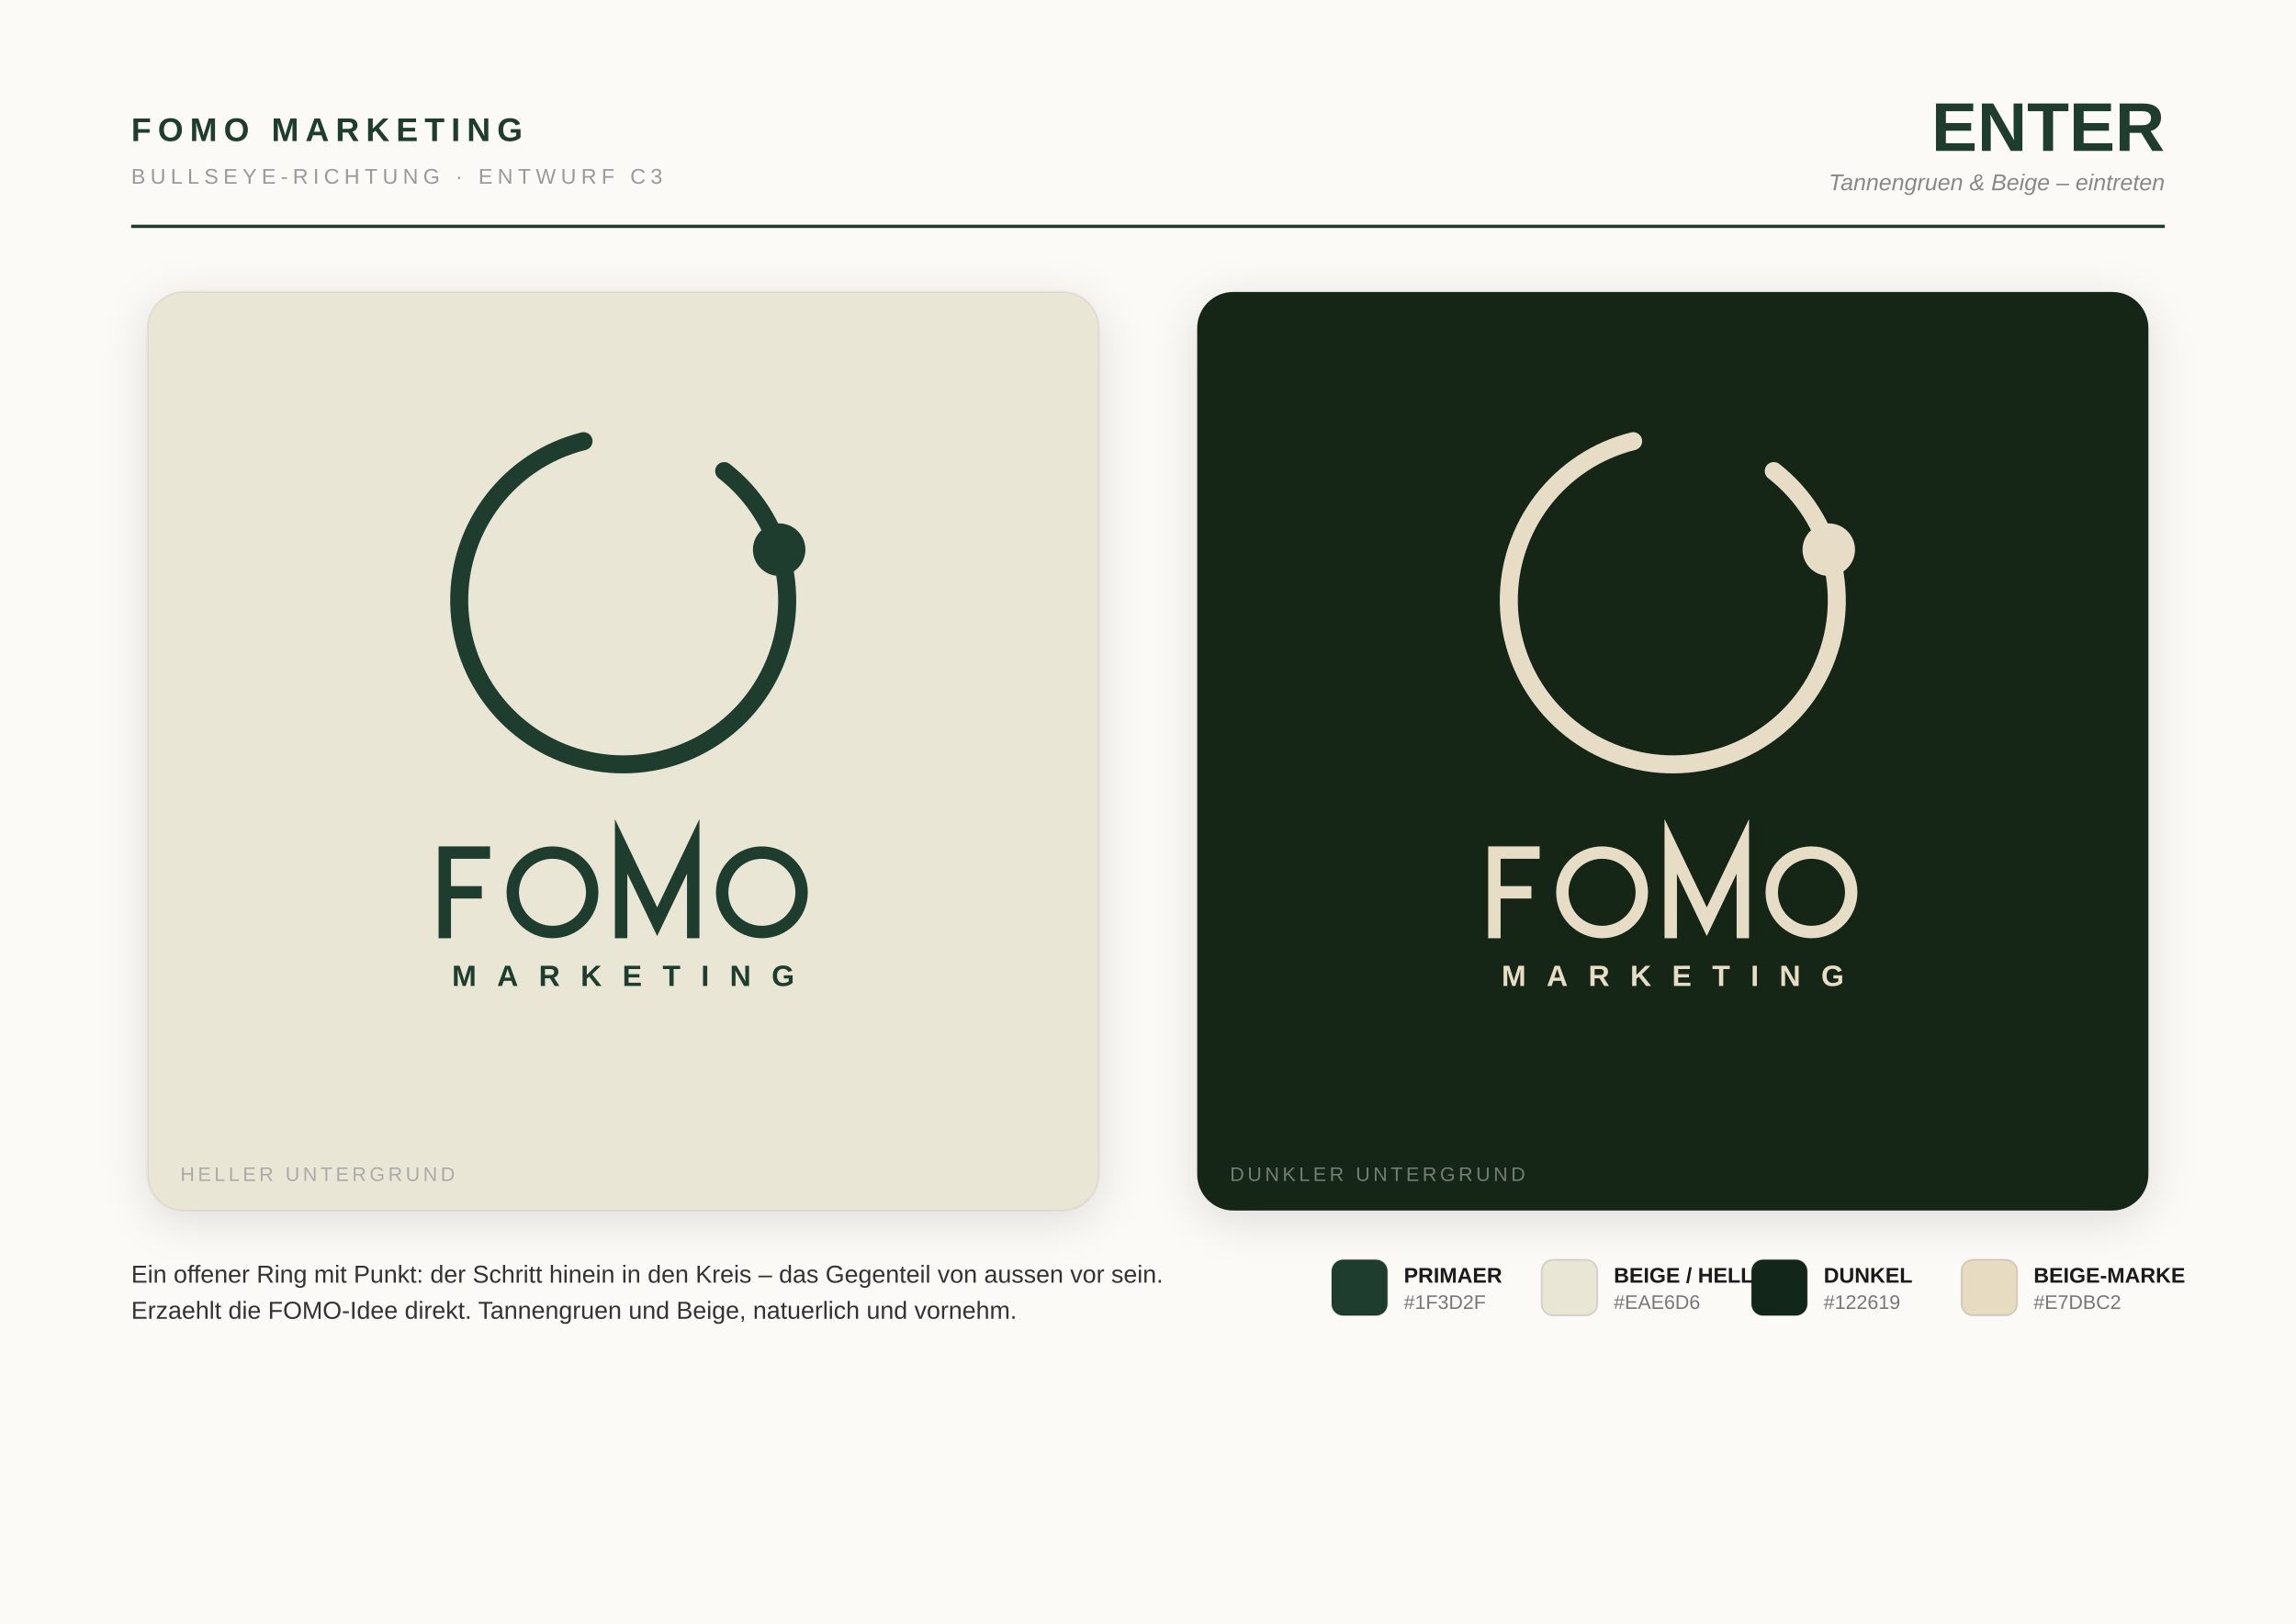
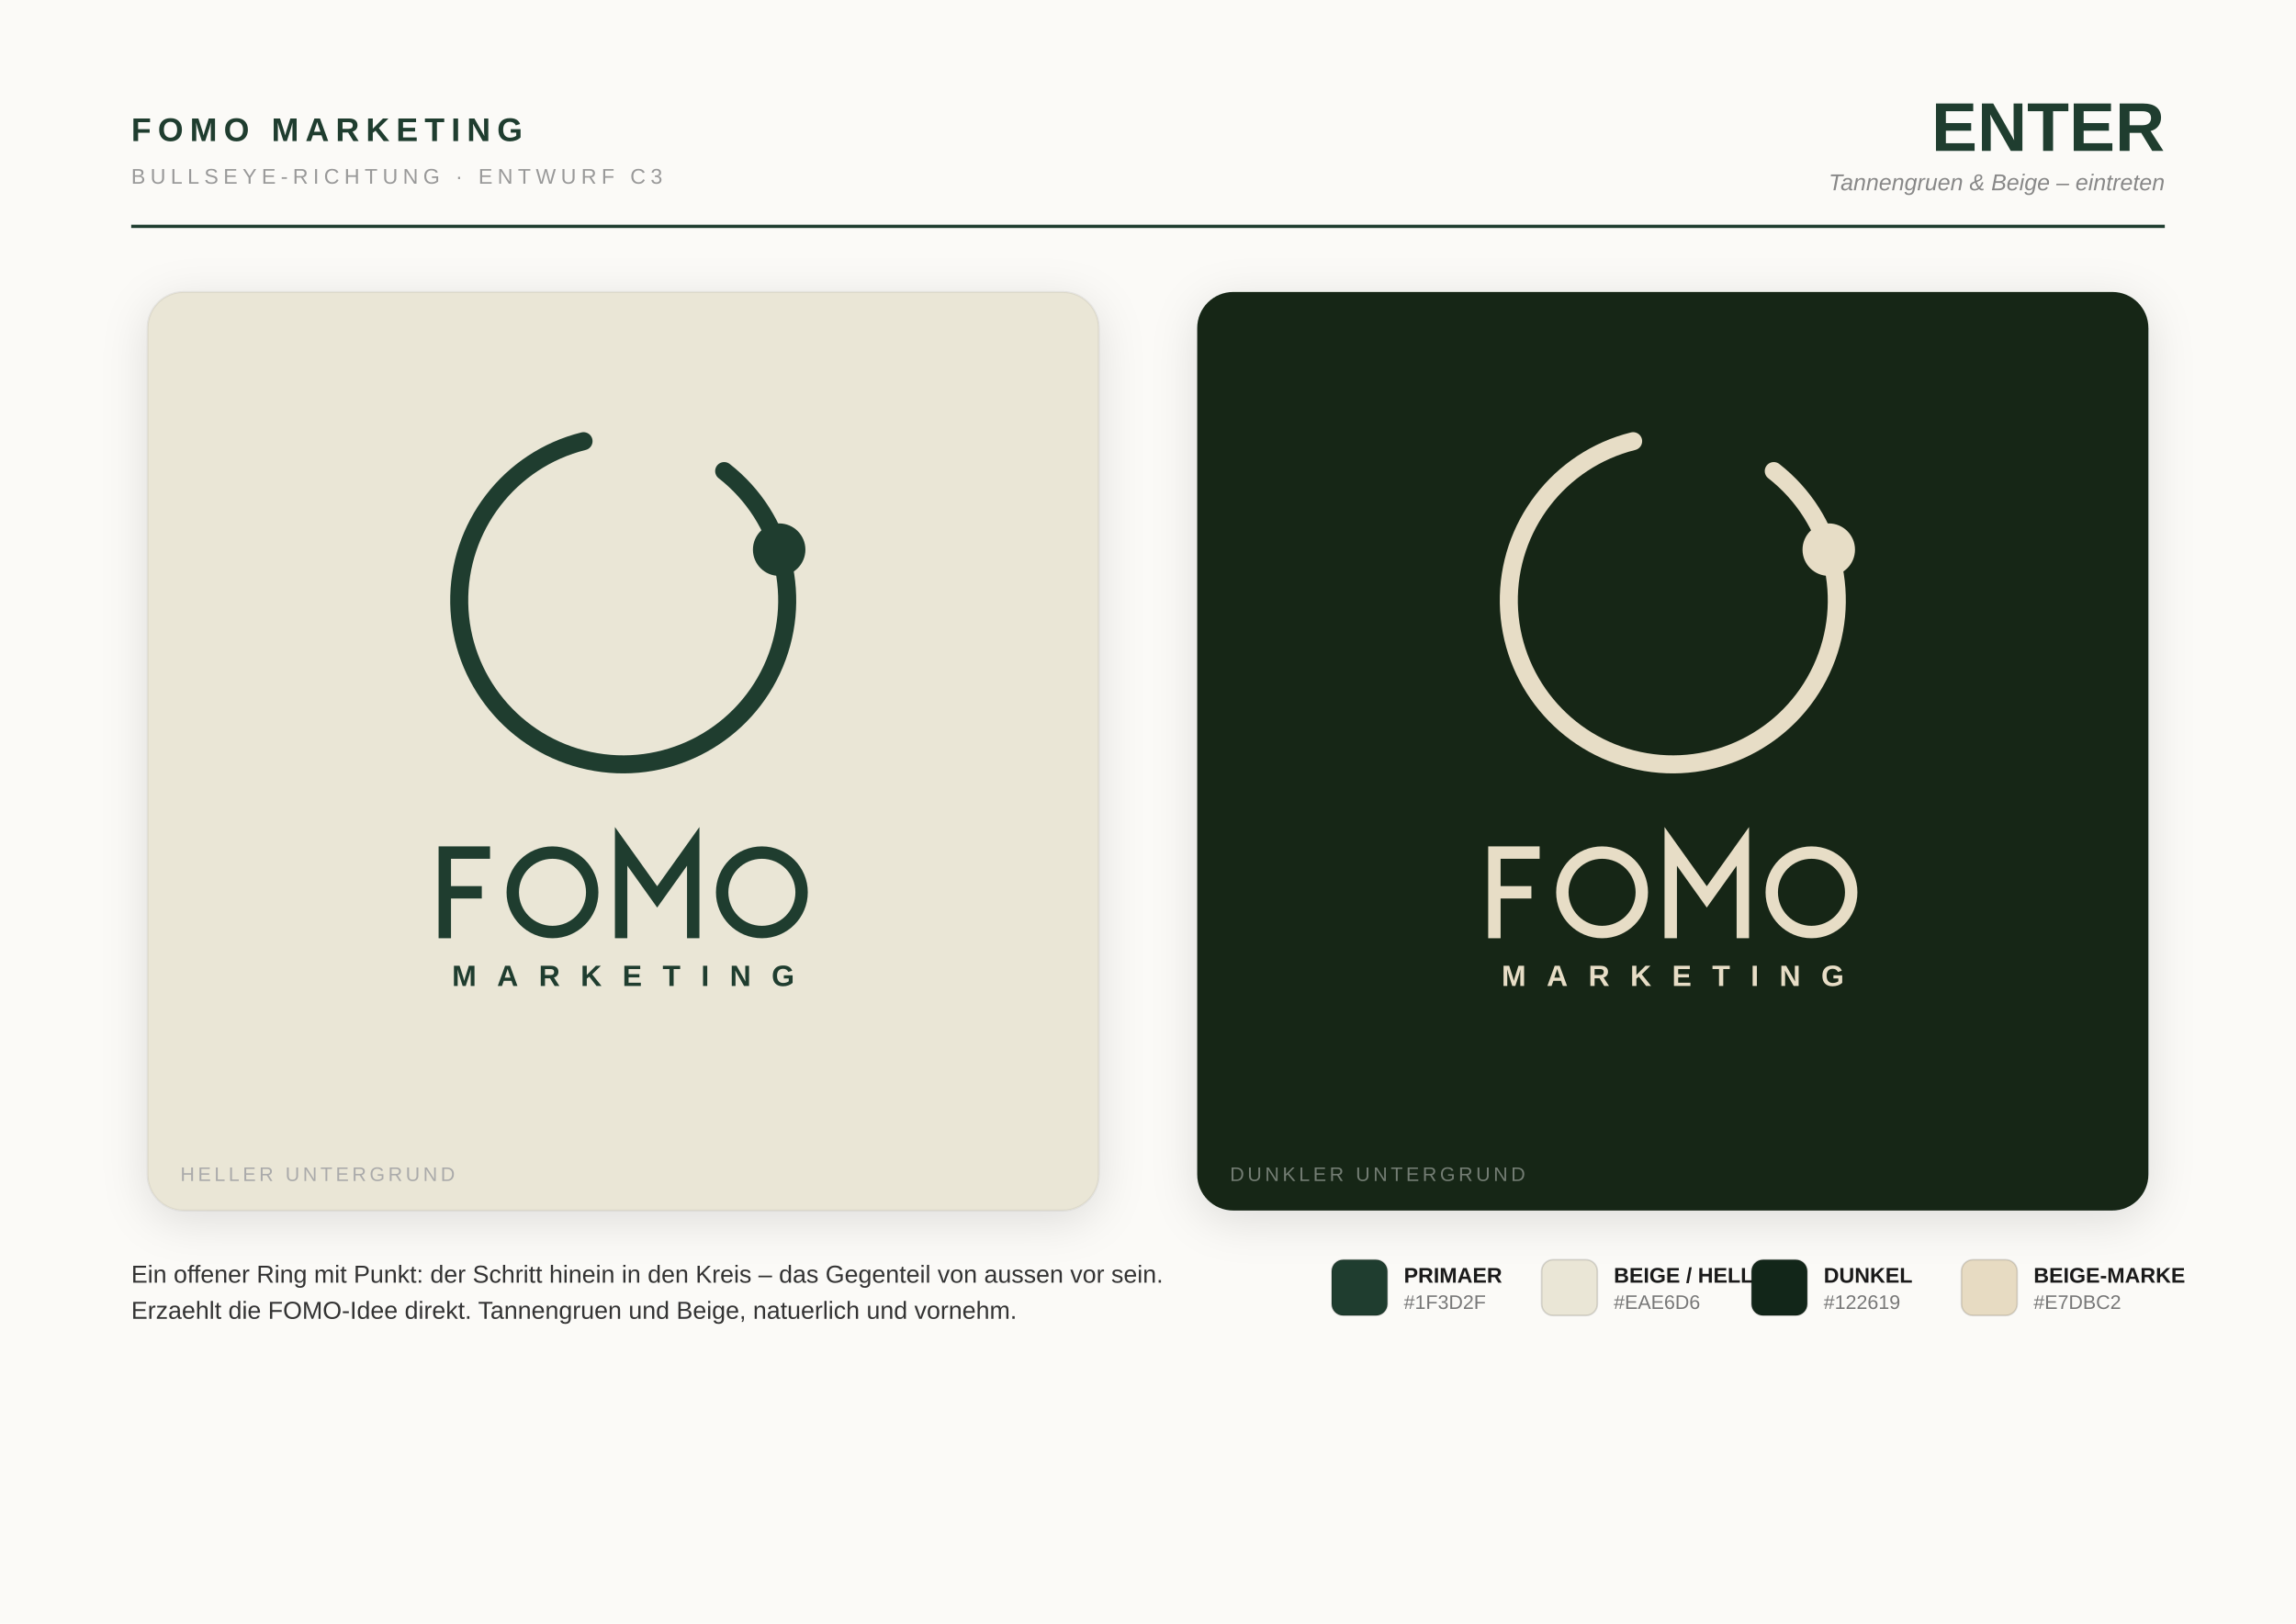
<svg xmlns="http://www.w3.org/2000/svg" width="1400" height="990" viewBox="0 0 1400 990">
  <defs>
    <filter id="soft" x="-20%" y="-20%" width="140%" height="140%">
      <feDropShadow dx="0" dy="6" stdDeviation="14" flood-color="#000" flood-opacity="0.12" />
    </filter>
  </defs>
  <rect width="1400" height="990" fill="#FBFAF7" />
  <text x="80" y="86" font-family="Liberation Sans, Arial, DejaVu Sans, sans-serif" font-size="20" font-weight="800" letter-spacing="4" fill="#1F3D2F">FOMO MARKETING</text>
  <text x="80" y="112" font-family="Liberation Sans, Arial, DejaVu Sans, sans-serif" font-size="13" letter-spacing="3" fill="#999">BULLSEYE-RICHTUNG · ENTWURF C3</text>
  <text x="1320" y="92" font-family="Liberation Sans, Arial, DejaVu Sans, sans-serif" font-size="42" font-weight="800" text-anchor="end" fill="#1F3D2F">ENTER</text>
  <text x="1320" y="116" font-family="Liberation Sans, Arial, DejaVu Sans, sans-serif" font-size="14" font-style="italic" text-anchor="end" fill="#888">Tannengruen &amp; Beige – eintreten</text>
  <line x1="80" y1="138" x2="1320" y2="138" stroke="#1F3D2F" stroke-width="2" />
  <rect x="90" y="178" width="580" height="560" rx="22" fill="#EAE6D6" stroke="#0000000f" stroke-width="1.2" filter="url(#soft)" />
  <rect x="730" y="178" width="580" height="560" rx="22" fill="#122619" filter="url(#soft)" />
  <g transform="translate(380.0 366.0) scale(1.0) translate(-380.0 -458.0)">
    <path d="M 441.57 379.20 A 100.00 100.00 0 1 1 355.81 360.97" fill="none" stroke="#1F3D2F" stroke-width="11.00" stroke-linecap="round" />
    <circle cx="475.1" cy="427.1" r="16.0" fill="#1F3D2F" />
  </g>
  <path fill="none" stroke="#1F3D2F" stroke-width="7.56" stroke-linecap="butt" stroke-linejoin="miter" stroke-miterlimit="8" d="M 271.22 516.00 L 271.22 572.00 M 271.22 519.78 L 298.80 519.78 M 271.22 544.00 L 293.78 544.00" />
  <circle cx="336.88" cy="544.00" r="24.22" fill="none" stroke="#1F3D2F" stroke-width="7.56" stroke-linecap="butt" stroke-linejoin="miter" stroke-miterlimit="8" />
-   <path fill="none" stroke="#1F3D2F" stroke-width="7.56" stroke-linecap="butt" stroke-linejoin="miter" stroke-miterlimit="8" d="M 378.74 572.00 L 378.74 516.00 L 400.72 561.92 L 422.70 516.00 L 422.70 572.00" />
+   <path fill="none" stroke="#1F3D2F" stroke-width="7.56" stroke-linecap="butt" stroke-linejoin="miter" stroke-miterlimit="8" d="M 378.74 572.00 L 378.74 516.00 L 400.72 546.80 L 422.70 516.00 L 422.70 572.00" />
  <circle cx="464.56" cy="544.00" r="24.22" fill="none" stroke="#1F3D2F" stroke-width="7.56" stroke-linecap="butt" stroke-linejoin="miter" stroke-miterlimit="8" />
  <text x="380.00" y="601.12" font-family="Liberation Sans, Arial, DejaVu Sans, sans-serif" font-size="17.92" font-weight="600" letter-spacing="12.54" text-anchor="middle" fill="#1F3D2F">MARKETING</text>
  <g transform="translate(1020.0 366.0) scale(1.0) translate(-1020.0 -458.0)">
    <path d="M 1081.57 379.20 A 100.00 100.00 0 1 1 995.81 360.97" fill="none" stroke="#E7DDC6" stroke-width="11.00" stroke-linecap="round" />
    <circle cx="1115.1" cy="427.1" r="16.0" fill="#E7DDC6" />
  </g>
  <path fill="none" stroke="#E7DDC6" stroke-width="7.56" stroke-linecap="butt" stroke-linejoin="miter" stroke-miterlimit="8" d="M 911.22 516.00 L 911.22 572.00 M 911.22 519.78 L 938.80 519.78 M 911.22 544.00 L 933.78 544.00" />
  <circle cx="976.88" cy="544.00" r="24.22" fill="none" stroke="#E7DDC6" stroke-width="7.56" stroke-linecap="butt" stroke-linejoin="miter" stroke-miterlimit="8" />
-   <path fill="none" stroke="#E7DDC6" stroke-width="7.56" stroke-linecap="butt" stroke-linejoin="miter" stroke-miterlimit="8" d="M 1018.74 572.00 L 1018.74 516.00 L 1040.72 561.92 L 1062.70 516.00 L 1062.70 572.00" />
+   <path fill="none" stroke="#E7DDC6" stroke-width="7.56" stroke-linecap="butt" stroke-linejoin="miter" stroke-miterlimit="8" d="M 1018.74 572.00 L 1018.74 516.00 L 1040.72 546.80 L 1062.70 516.00 L 1062.70 572.00" />
  <circle cx="1104.56" cy="544.00" r="24.22" fill="none" stroke="#E7DDC6" stroke-width="7.56" stroke-linecap="butt" stroke-linejoin="miter" stroke-miterlimit="8" />
  <text x="1020.00" y="601.12" font-family="Liberation Sans, Arial, DejaVu Sans, sans-serif" font-size="17.92" font-weight="600" letter-spacing="12.54" text-anchor="middle" fill="#E7DDC6">MARKETING</text>
  <text x="110" y="720" font-family="Liberation Sans, Arial, DejaVu Sans, sans-serif" font-size="12" letter-spacing="2" fill="#aaa">HELLER UNTERGRUND</text>
  <text x="750" y="720" font-family="Liberation Sans, Arial, DejaVu Sans, sans-serif" font-size="12" letter-spacing="2" fill="#ffffff66">DUNKLER UNTERGRUND</text>
  <text x="80" y="782" font-family="Liberation Sans, Arial, DejaVu Sans, sans-serif" font-size="15" fill="#333">Ein offener Ring mit Punkt: der Schritt hinein in den Kreis – das Gegenteil von aussen vor sein.</text>
  <text x="80" y="804" font-family="Liberation Sans, Arial, DejaVu Sans, sans-serif" font-size="15" fill="#333">Erzaehlt die FOMO-Idee direkt. Tannengruen und Beige, natuerlich und vornehm.</text>
  <rect x="812" y="768" width="34" height="34" rx="7" fill="#1F3D2F" stroke="#00000022" stroke-width="1" />
  <text x="856" y="782" font-family="Liberation Sans, Arial, DejaVu Sans, sans-serif" font-size="13" font-weight="700" fill="#1a1a1a">PRIMAER</text>
  <text x="856" y="798" font-family="Liberation Sans, Arial, DejaVu Sans, sans-serif" font-size="12" fill="#777">#1F3D2F</text>
  <rect x="940" y="768" width="34" height="34" rx="7" fill="#EAE6D6" stroke="#00000022" stroke-width="1" />
  <text x="984" y="782" font-family="Liberation Sans, Arial, DejaVu Sans, sans-serif" font-size="13" font-weight="700" fill="#1a1a1a">BEIGE / HELL</text>
  <text x="984" y="798" font-family="Liberation Sans, Arial, DejaVu Sans, sans-serif" font-size="12" fill="#777">#EAE6D6</text>
  <rect x="1068" y="768" width="34" height="34" rx="7" fill="#122619" stroke="#00000022" stroke-width="1" />
  <text x="1112" y="782" font-family="Liberation Sans, Arial, DejaVu Sans, sans-serif" font-size="13" font-weight="700" fill="#1a1a1a">DUNKEL</text>
  <text x="1112" y="798" font-family="Liberation Sans, Arial, DejaVu Sans, sans-serif" font-size="12" fill="#777">#122619</text>
  <rect x="1196" y="768" width="34" height="34" rx="7" fill="#E7DBC2" stroke="#00000022" stroke-width="1" />
  <text x="1240" y="782" font-family="Liberation Sans, Arial, DejaVu Sans, sans-serif" font-size="13" font-weight="700" fill="#1a1a1a">BEIGE-MARKE</text>
  <text x="1240" y="798" font-family="Liberation Sans, Arial, DejaVu Sans, sans-serif" font-size="12" fill="#777">#E7DBC2</text>
</svg>
